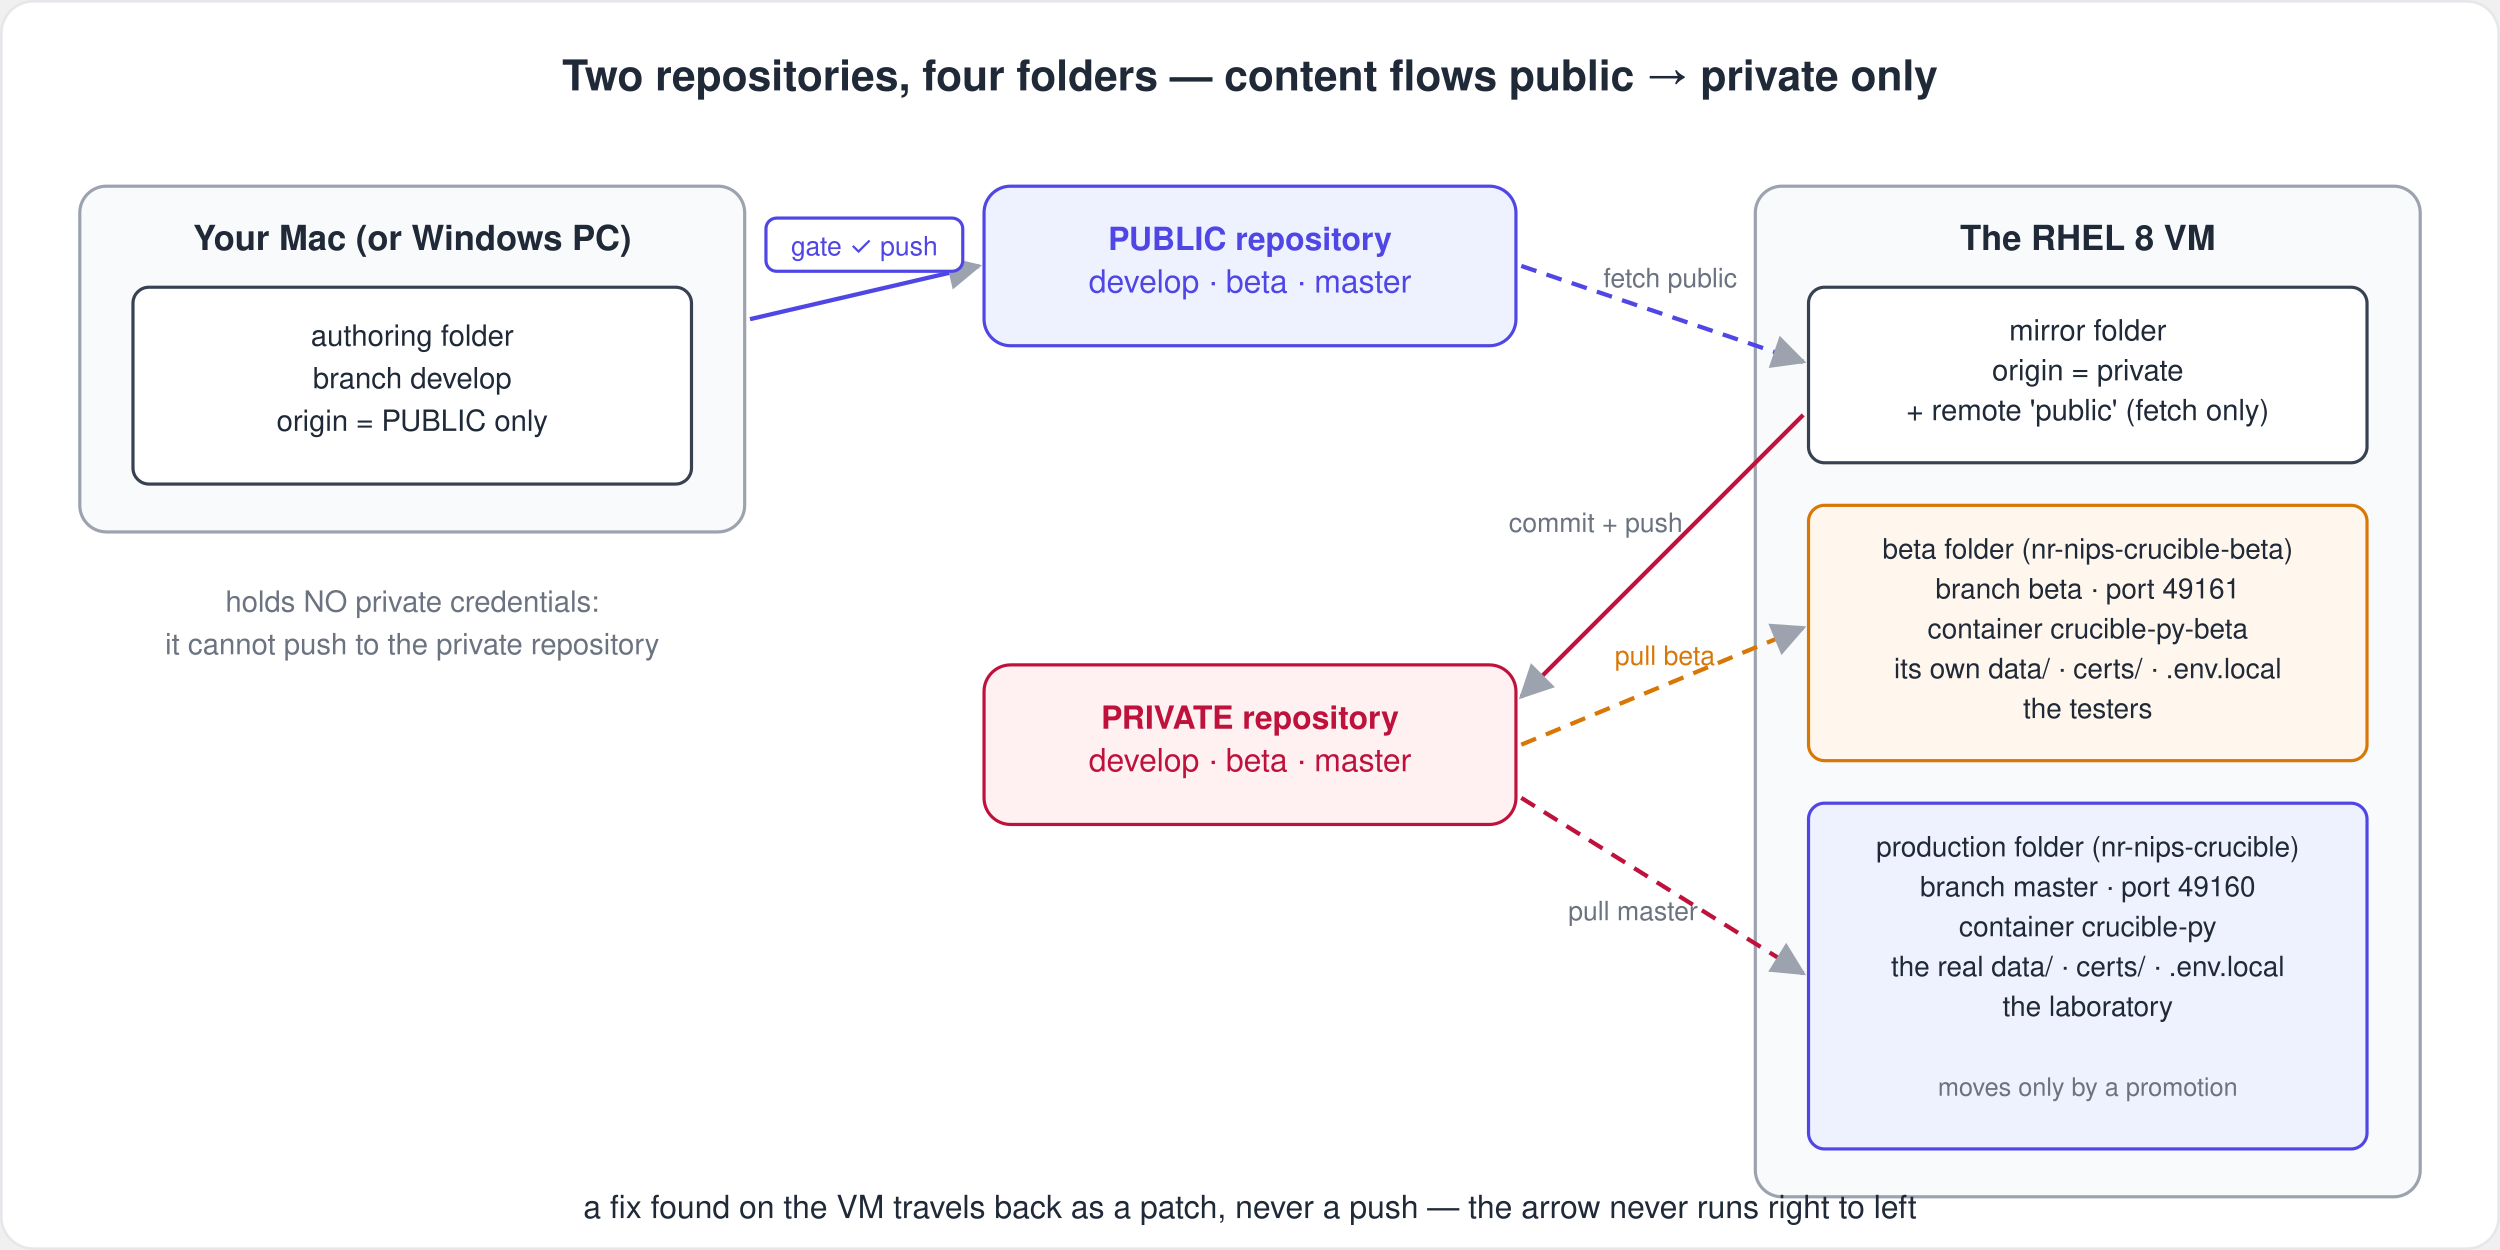
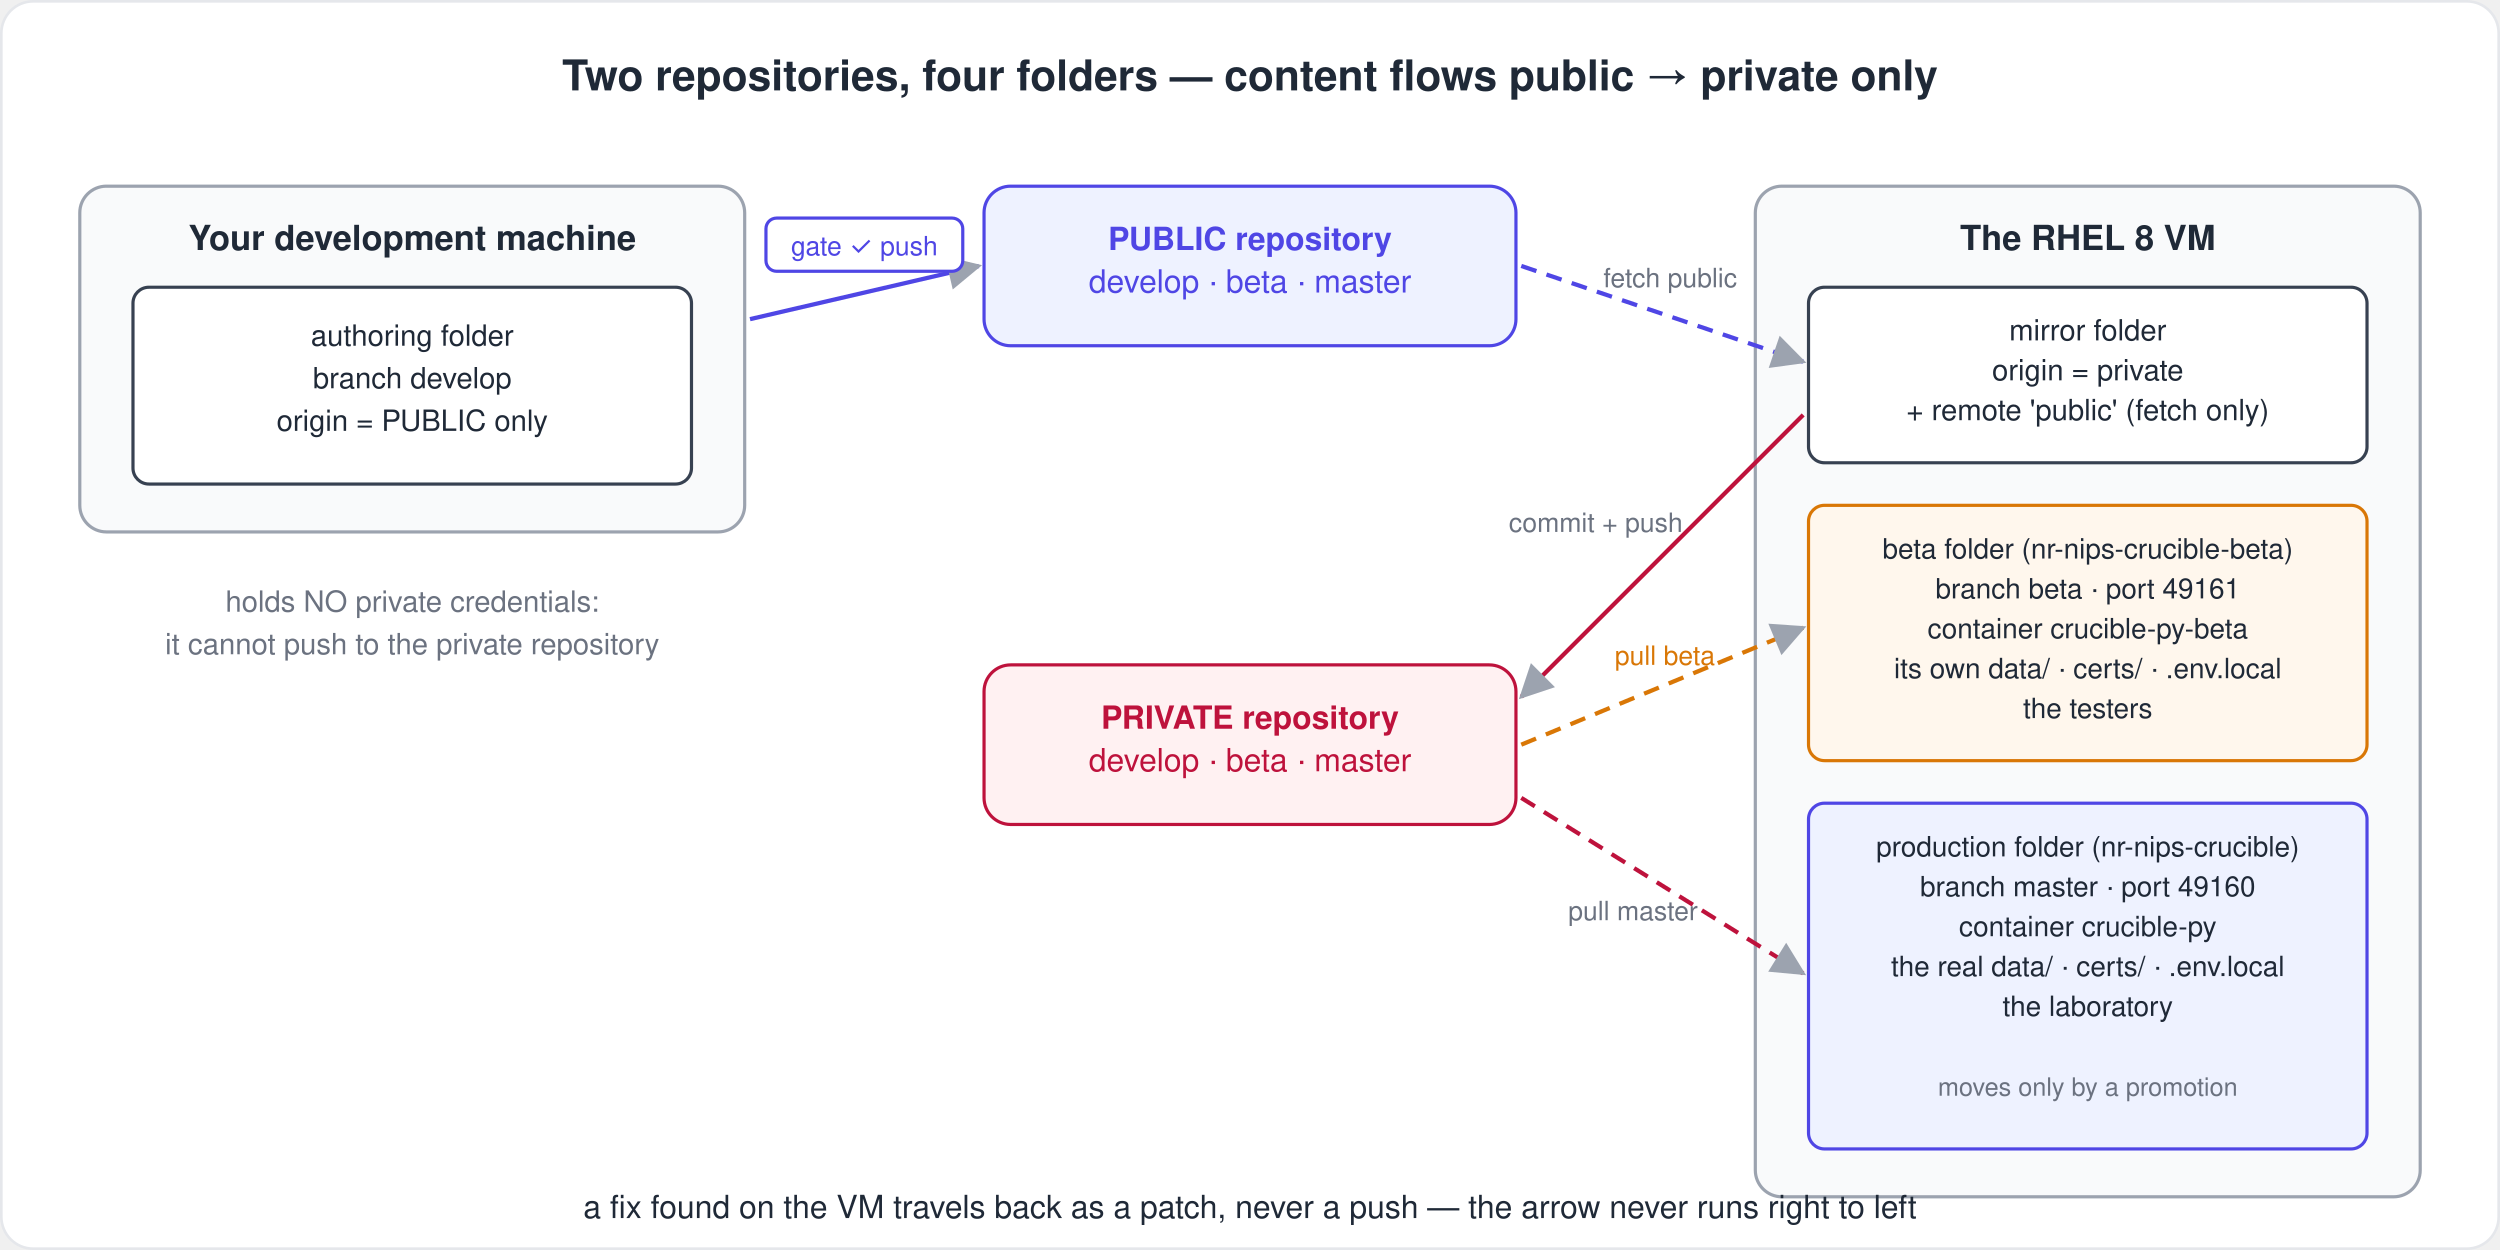
- <svg xmlns="http://www.w3.org/2000/svg" viewBox="0 0 940 470" width="940" height="470" role="img" aria-label="A Mac authoring folder pushes to the public repository; the VM's mirror folder fetches public and pushes private; the beta folder pulls beta and the production folder pulls master from private" font-family="-apple-system,Segoe UI,Helvetica,Arial,sans-serif">
+ <svg xmlns="http://www.w3.org/2000/svg" viewBox="0 0 940 470" width="940" height="470" role="img" aria-label="The authoring folder on the development machine pushes to the public repository; the VM's mirror folder fetches public and pushes private; the beta folder pulls beta and the production folder pulls master from private" font-family="-apple-system,Segoe UI,Helvetica,Arial,sans-serif">
  <rect x="0.5" y="0.5" width="939" height="469" rx="12" fill="#ffffff" stroke="#e5e7eb" />
  <defs>
    <marker id="arrow" viewBox="0 0 10 10" refX="9" refY="5" markerWidth="8" markerHeight="8" orient="auto-start-reverse">
      <path d="M 0 0 L 10 5 L 0 10 z" fill="#9ca3af" />
    </marker>
  </defs>
  <text x="470.0" y="34" font-size="16" fill="#1f2937" text-anchor="middle" font-weight="bold">Two repositories, four folders — content flows public → private only</text>
  <rect x="30" y="70" width="250" height="130" rx="10" fill="#f9fafb" stroke="#9ca3af" stroke-width="1.2" />
-   <text x="155" y="94" font-size="13" fill="#1f2937" text-anchor="middle" font-weight="bold">Your Mac (or Windows PC)</text>
+   <text x="155" y="94" font-size="13" fill="#1f2937" text-anchor="middle" font-weight="bold">Your development machine</text>
  <rect x="50" y="108" width="210" height="74" rx="6" fill="#ffffff" stroke="#374151" stroke-width="1.2" />
  <text x="155" y="130" font-size="11" fill="#1f2937" text-anchor="middle" font-weight="normal">authoring folder</text>
  <text x="155" y="146" font-size="11" fill="#1f2937" text-anchor="middle" font-weight="normal">branch develop</text>
  <text x="155" y="162" font-size="11" fill="#1f2937" text-anchor="middle" font-weight="normal">origin = PUBLIC only</text>
  <rect x="370" y="70" width="200" height="60" rx="10" fill="#eef2ff" stroke="#4f46e5" stroke-width="1.2" />
  <text x="470" y="94" font-size="12" fill="#4f46e5" text-anchor="middle" font-weight="bold">PUBLIC repository</text>
  <text x="470" y="110" font-size="12" fill="#4f46e5" text-anchor="middle" font-weight="normal">develop · beta · master</text>
  <rect x="370" y="250" width="200" height="60" rx="10" fill="#fff1f2" stroke="#be123c" stroke-width="1.2" />
  <text x="470" y="274" font-size="12" fill="#be123c" text-anchor="middle" font-weight="bold">PRIVATE repository</text>
  <text x="470" y="290" font-size="12" fill="#be123c" text-anchor="middle" font-weight="normal">develop · beta · master</text>
  <rect x="660" y="70" width="250" height="380" rx="10" fill="#f9fafb" stroke="#9ca3af" stroke-width="1.2" />
  <text x="785" y="94" font-size="13" fill="#1f2937" text-anchor="middle" font-weight="bold">The RHEL 8 VM</text>
  <rect x="680" y="108" width="210" height="66" rx="6" fill="#ffffff" stroke="#374151" stroke-width="1.2" />
  <text x="785" y="128" font-size="11" fill="#1f2937" text-anchor="middle" font-weight="normal">mirror folder</text>
  <text x="785" y="143" font-size="11" fill="#1f2937" text-anchor="middle" font-weight="normal">origin = private</text>
  <text x="785" y="158" font-size="11" fill="#1f2937" text-anchor="middle" font-weight="normal">+ remote 'public' (fetch only)</text>
  <rect x="680" y="190" width="210" height="96" rx="6" fill="#fff7ed" stroke="#d97706" stroke-width="1.2" />
  <text x="785" y="210" font-size="10.5" fill="#1f2937" text-anchor="middle" font-weight="normal">beta folder  (nr-nips-crucible-beta)</text>
  <text x="785" y="225" font-size="10.5" fill="#1f2937" text-anchor="middle" font-weight="normal">branch beta · port 49161</text>
  <text x="785" y="240" font-size="10.5" fill="#1f2937" text-anchor="middle" font-weight="normal">container crucible-py-beta</text>
  <text x="785" y="255" font-size="10.5" fill="#1f2937" text-anchor="middle" font-weight="normal">its own data/ · certs/ · .env.local</text>
  <text x="785" y="270" font-size="10.5" fill="#1f2937" text-anchor="middle" font-weight="normal">the testers</text>
  <rect x="680" y="302" width="210" height="130" rx="6" fill="#eef2ff" stroke="#4f46e5" stroke-width="1.2" />
  <text x="785" y="322" font-size="10.5" fill="#1f2937" text-anchor="middle" font-weight="normal">production folder  (nr-nips-crucible)</text>
  <text x="785" y="337" font-size="10.5" fill="#1f2937" text-anchor="middle" font-weight="normal">branch master · port 49160</text>
  <text x="785" y="352" font-size="10.5" fill="#1f2937" text-anchor="middle" font-weight="normal">container crucible-py</text>
  <text x="785" y="367" font-size="10.5" fill="#1f2937" text-anchor="middle" font-weight="normal">the real data/ · certs/ · .env.local</text>
  <text x="785" y="382" font-size="10.5" fill="#1f2937" text-anchor="middle" font-weight="normal">the laboratory</text>
  <text x="785" y="412" font-size="9.5" fill="#6b7280" text-anchor="middle" font-weight="normal">moves only by a promotion</text>
  <line x1="282" y1="120" x2="368" y2="100" stroke="#4f46e5" stroke-width="1.6" marker-end="url(#arrow)" />
  <rect x="288" y="82" width="74" height="20" rx="4" fill="#ffffff" stroke="#4f46e5" stroke-width="1.2" />
  <text x="325" y="96" font-size="10" fill="#4f46e5" text-anchor="middle" font-weight="normal">gate ✓ push</text>
  <line x1="572" y1="100" x2="678" y2="136" stroke="#4f46e5" stroke-width="1.6" marker-end="url(#arrow)" stroke-dasharray="6 4" />
  <text x="628" y="108" font-size="10" fill="#6b7280" text-anchor="middle" font-weight="normal">fetch public</text>
  <line x1="678" y1="156" x2="572" y2="262" stroke="#be123c" stroke-width="1.6" marker-end="url(#arrow)" />
  <text x="600" y="200" font-size="10" fill="#6b7280" text-anchor="middle" font-weight="normal">commit + push</text>
  <line x1="572" y1="280" x2="678" y2="236" stroke="#d97706" stroke-width="1.6" marker-end="url(#arrow)" stroke-dasharray="6 4" />
  <text x="626" y="250" font-size="10" fill="#d97706" text-anchor="middle" font-weight="normal">pull beta</text>
  <line x1="572" y1="300" x2="678" y2="366" stroke="#be123c" stroke-width="1.6" marker-end="url(#arrow)" stroke-dasharray="6 4" />
  <text x="614" y="346" font-size="10" fill="#6b7280" text-anchor="middle" font-weight="normal">pull master</text>
  <text x="155" y="230" font-size="11" fill="#6b7280" text-anchor="middle" font-weight="normal">holds NO private credentials:</text>
  <text x="155" y="246" font-size="11" fill="#6b7280" text-anchor="middle" font-weight="normal">it cannot push to the private repository</text>
  <text x="470.0" y="458" font-size="12" fill="#1f2937" text-anchor="middle" font-weight="normal">a fix found on the VM travels back as a patch, never a push — the arrow never runs right to left</text>
</svg>
